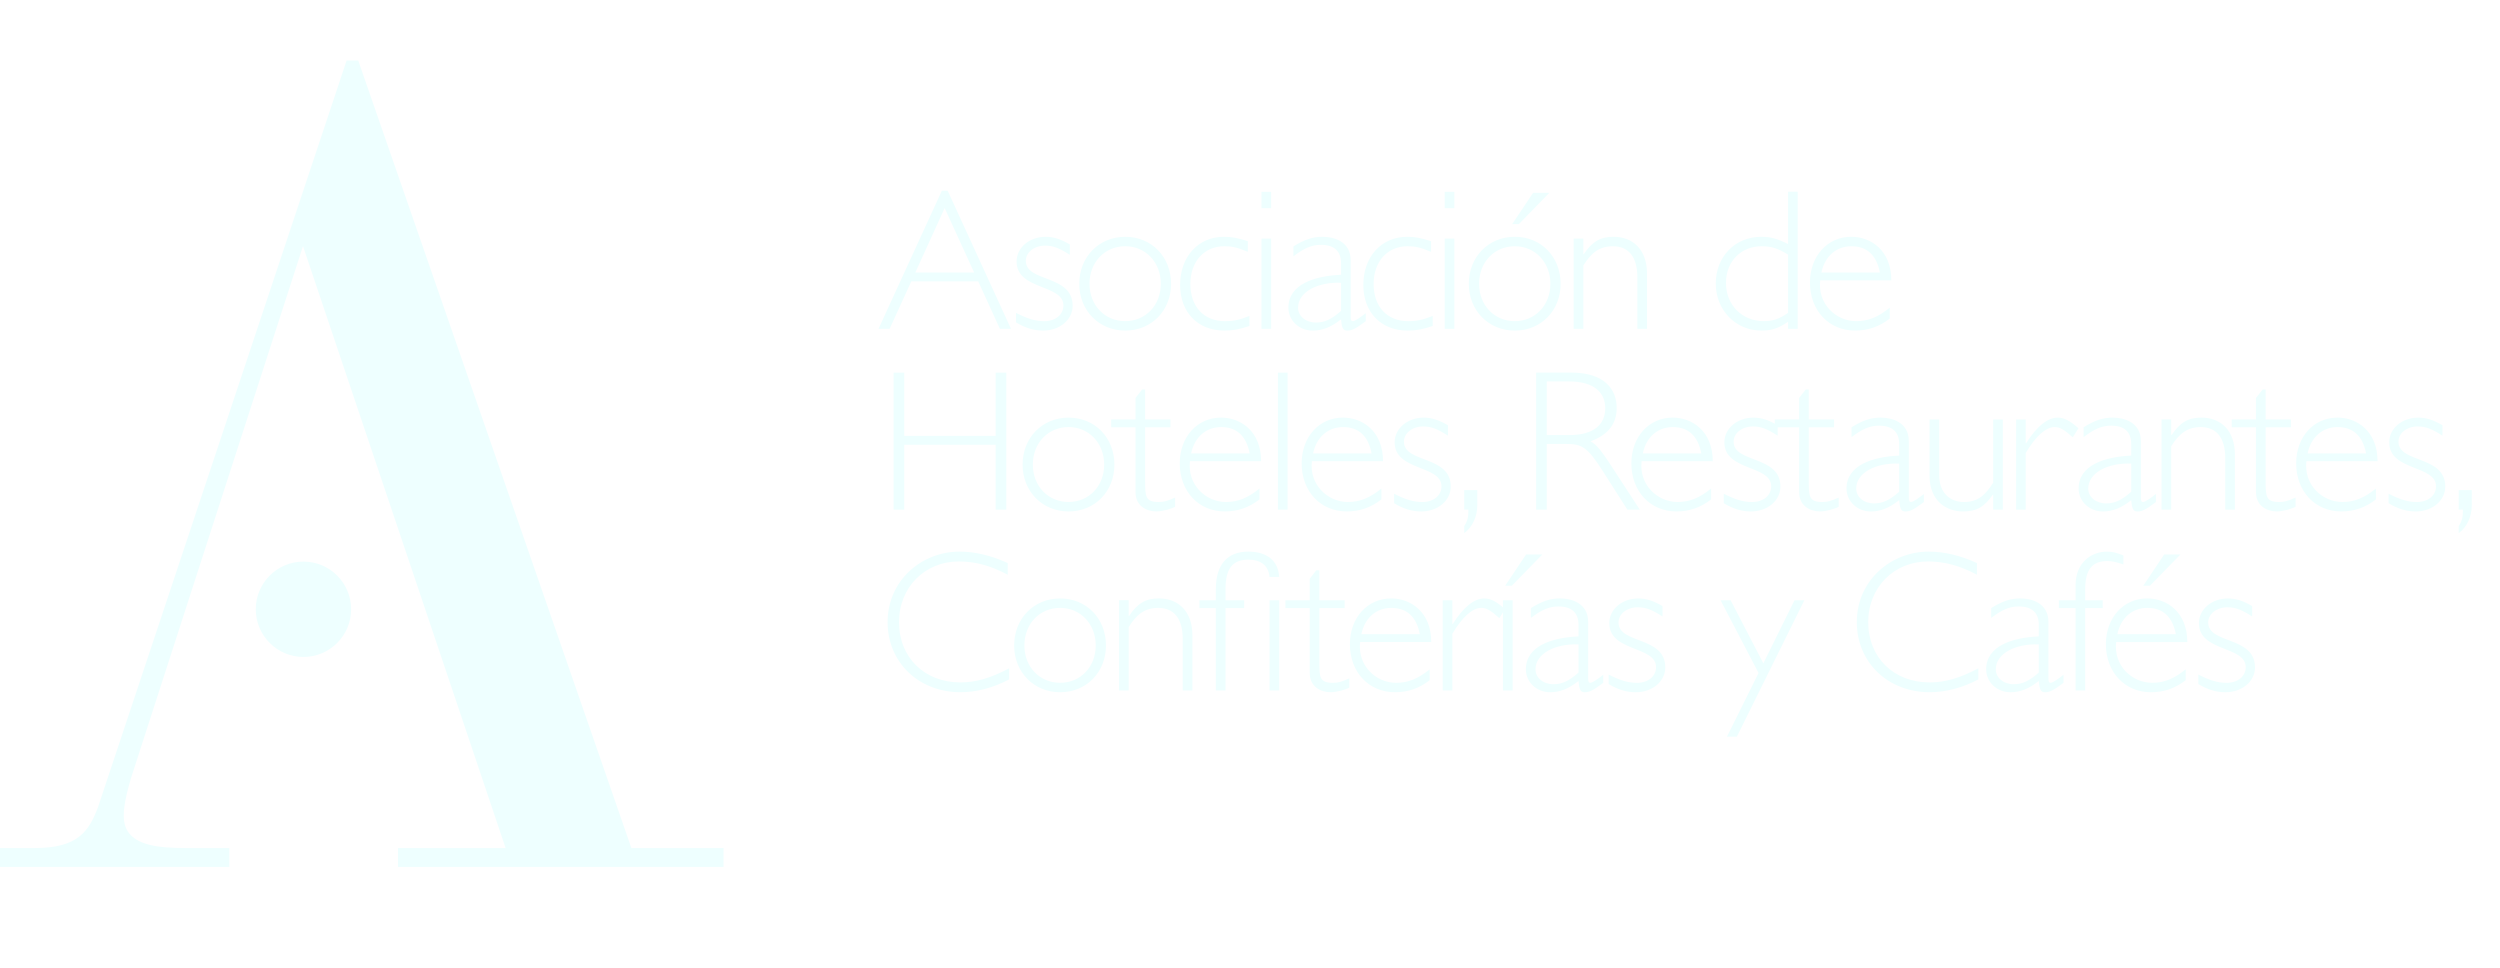
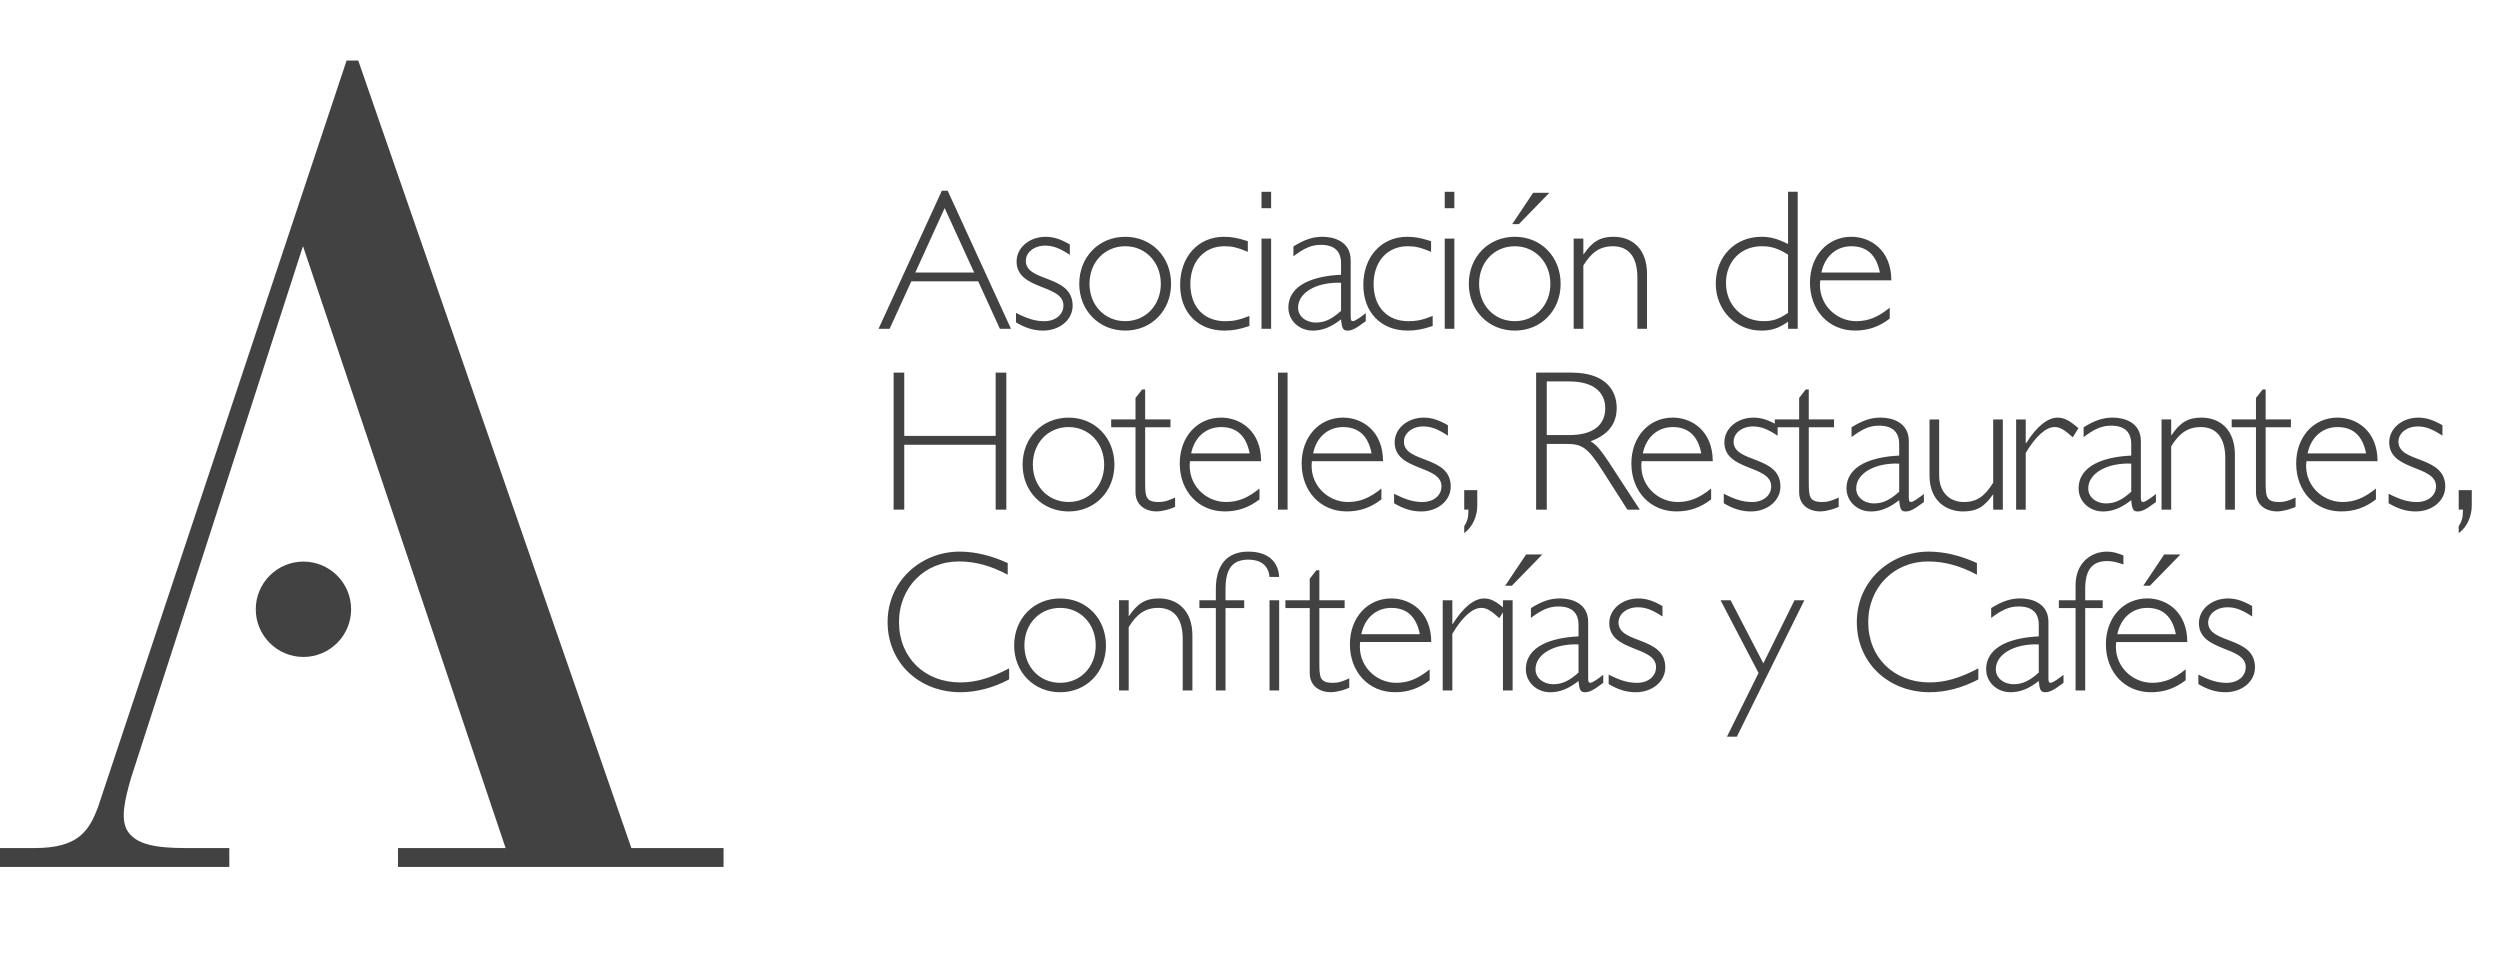
<svg xmlns="http://www.w3.org/2000/svg" width="124" height="48" viewBox="0 0 124 48">
-   <g fill="#EFF" fill-rule="evenodd" transform="translate(0 3)">
+   <g fill="#424242" fill-rule="evenodd" transform="translate(0 3)">
    <path d="M17.416,27.221 C17.416,28.525 16.356,29.585 15.05,29.585 C13.746,29.585 12.686,28.525 12.686,27.221 C12.686,25.915 13.746,24.855 15.05,24.855 C16.356,24.855 17.416,25.915 17.416,27.221 Z" />
    <path d="M0 39.063L1.726 39.063C3.876 39.063 4.412 38.225 4.862 37.031L17.192.001 17.768.001 31.316 39.063 35.888 39.063 35.888 40.001 19.74 40.001 19.74 39.063 25.078 39.063 15.028 9.207 6.506 35.567C6.176 36.701 5.958 37.665 6.342 38.243 6.784 38.905 7.786 39.063 9.196 39.063L11.374 39.063 11.374 40.001 0 40.001 0 39.063zM46.855 7.319L45.399 10.519 48.319 10.519 46.855 7.319zM50.145 13.309L49.595 13.309 48.519 10.955 45.201 10.955 44.125 13.309 43.575 13.309 46.715 6.461 47.005 6.461 50.145 13.309zM53.063 9.641C52.565 9.313 52.235 9.183 51.837 9.183 51.299 9.183 50.881 9.513 50.881 9.939 50.881 11.015 53.203 10.607 53.203 12.163 53.203 12.859 52.565 13.397 51.737 13.397 51.279 13.397 50.851 13.267 50.393 12.989L50.393 12.519C50.979 12.819 51.369 12.931 51.797 12.931 52.345 12.931 52.745 12.611 52.745 12.153 52.745 11.085 50.423 11.405 50.423 9.971 50.423 9.281 51.059 8.745 51.867 8.745 52.257 8.745 52.613 8.863 53.063 9.123L53.063 9.641zM55.813 9.213C54.797 9.213 54.039 10.001 54.039 11.077 54.039 12.141 54.797 12.929 55.813 12.929 56.819 12.929 57.577 12.141 57.577 11.077 57.577 10.009 56.819 9.213 55.813 9.213M55.813 13.397C54.509 13.397 53.531 12.401 53.531 11.077 53.531 9.741 54.509 8.745 55.813 8.745 57.119 8.745 58.085 9.741 58.085 11.077 58.085 12.401 57.119 13.397 55.813 13.397M61.892 9.491C61.374 9.273 61.104 9.213 60.726 9.213 59.73 9.213 59.042 9.971 59.042 11.085 59.042 12.213 59.71 12.931 60.766 12.931 61.176 12.931 61.474 12.869 61.972 12.671L61.972 13.169C61.464 13.339 61.144 13.397 60.726 13.397 59.412 13.397 58.534 12.491 58.534 11.135 58.534 9.731 59.432 8.745 60.706 8.745 61.096 8.745 61.394 8.803 61.892 8.963L61.892 9.491zM62.57 13.31L63.048 13.31 63.048 8.836 62.57 8.836 62.57 13.31zM62.57 7.328L63.048 7.328 63.048 6.512 62.57 6.512 62.57 7.328zM66.516 11.026C65.35 10.978 64.384 11.484 64.384 12.262 64.384 12.68 64.762 12.998 65.27 12.998 65.698 12.998 66.048 12.84 66.516 12.42L66.516 11.026zM67.742 12.93L67.662 12.988C67.214 13.328 67.024 13.398 66.834 13.398 66.616 13.398 66.556 13.288 66.516 12.84 66.018 13.23 65.588 13.398 65.11 13.398 64.432 13.398 63.904 12.89 63.904 12.262 63.904 11.096 65.21 10.686 66.516 10.628L66.516 10.06C66.516 9.462 66.186 9.144 65.518 9.144 65.042 9.144 64.682 9.314 64.154 9.712L64.154 9.222C64.702 8.884 65.11 8.744 65.6 8.744 66.156 8.744 66.994 8.974 66.994 9.91L66.994 12.7C66.994 12.88 67.024 12.93 67.102 12.93 67.214 12.93 67.502 12.72 67.742 12.532L67.742 12.93zM70.981 9.491C70.463 9.273 70.193 9.213 69.815 9.213 68.817 9.213 68.131 9.971 68.131 11.085 68.131 12.213 68.799 12.931 69.855 12.931 70.263 12.931 70.563 12.869 71.061 12.671L71.061 13.169C70.553 13.339 70.233 13.397 69.815 13.397 68.499 13.397 67.621 12.491 67.621 11.135 67.621 9.731 68.519 8.745 69.795 8.745 70.183 8.745 70.481 8.803 70.981 8.963L70.981 9.491zM71.658 13.31L72.136 13.31 72.136 8.836 71.658 8.836 71.658 13.31zM71.658 7.328L72.136 7.328 72.136 6.512 71.658 6.512 71.658 7.328zM75.335 8.116L75.005 8.116 76.043 6.562 76.849 6.562 75.335 8.116zM75.135 9.214C74.119 9.214 73.363 10 73.363 11.076 73.363 12.142 74.119 12.93 75.135 12.93 76.141 12.93 76.899 12.142 76.899 11.076 76.899 10.01 76.141 9.214 75.135 9.214L75.135 9.214zM75.135 13.398C73.831 13.398 72.853 12.402 72.853 11.076 72.853 9.74 73.831 8.744 75.135 8.744 76.441 8.744 77.407 9.74 77.407 11.076 77.407 12.402 76.441 13.398 75.135 13.398L75.135 13.398zM78.534 9.61L78.552 9.61C78.972 8.984 79.38 8.744 80.028 8.744 80.984 8.744 81.692 9.372 81.692 10.578L81.692 13.31 81.214 13.31 81.214 10.756C81.214 9.75 80.786 9.214 79.998 9.214 79.35 9.214 78.932 9.522 78.534 10.168L78.534 13.31 78.054 13.31 78.054 8.834 78.534 8.834 78.534 9.61zM88.688 9.631C88.2 9.323 87.852 9.213 87.382 9.213 86.348 9.213 85.608 9.971 85.608 11.035 85.608 12.123 86.406 12.929 87.482 12.929 87.932 12.929 88.23 12.831 88.688 12.519L88.688 9.631zM89.166 13.309L88.688 13.309 88.688 12.959C88.21 13.287 87.872 13.397 87.362 13.397 86.088 13.397 85.102 12.381 85.102 11.067 85.102 9.731 86.058 8.745 87.362 8.745 87.822 8.745 88.142 8.835 88.688 9.103L88.688 6.511 89.166 6.511 89.166 13.309zM93.242 10.518C93.072 9.642 92.594 9.214 91.826 9.214 91.09 9.214 90.512 9.702 90.342 10.518L93.242 10.518zM90.284 10.906C90.142 12.054 91.05 12.93 92.066 12.93 92.664 12.93 93.154 12.73 93.73 12.262L93.73 12.802C93.202 13.21 92.654 13.396 92.006 13.396 90.71 13.396 89.774 12.4 89.774 11.016 89.774 9.702 90.642 8.744 91.826 8.744 92.784 8.744 93.81 9.412 93.81 10.906L90.284 10.906z" />
    <polygon points="49.913 22.278 49.385 22.278 49.385 19.06 44.851 19.06 44.851 22.278 44.323 22.278 44.323 15.482 44.851 15.482 44.851 18.62 49.385 18.62 49.385 15.482 49.913 15.482" />
    <path d="M53.003 18.182C51.987 18.182 51.229 18.97 51.229 20.046 51.229 21.112 51.987 21.898 53.003 21.898 54.009 21.898 54.767 21.112 54.767 20.046 54.767 18.978 54.009 18.182 53.003 18.182M53.003 22.368C51.697 22.368 50.721 21.37 50.721 20.046 50.721 18.71 51.697 17.714 53.003 17.714 54.307 17.714 55.275 18.71 55.275 20.046 55.275 21.37 54.307 22.368 53.003 22.368M56.799 17.803L58.055 17.803 58.055 18.191 56.799 18.191 56.799 20.851C56.799 21.619 56.809 21.899 57.467 21.899 57.737 21.899 57.885 21.857 58.285 21.679L58.285 22.137C58.195 22.187 58.047 22.239 57.877 22.287 57.707 22.329 57.517 22.367 57.357 22.367 56.859 22.367 56.321 22.089 56.321 21.411L56.321 18.191 55.115 18.191 55.115 17.803 56.321 17.803 56.321 16.737 56.651 16.319 56.799 16.319 56.799 17.803zM61.983 19.487C61.813 18.611 61.333 18.183 60.567 18.183 59.829 18.183 59.251 18.671 59.081 19.487L61.983 19.487zM59.023 19.875C58.883 21.023 59.789 21.899 60.807 21.899 61.405 21.899 61.893 21.699 62.471 21.231L62.471 21.771C61.941 22.179 61.395 22.367 60.747 22.367 59.451 22.367 58.515 21.369 58.515 19.985 58.515 18.671 59.381 17.713 60.567 17.713 61.525 17.713 62.551 18.381 62.551 19.875L59.023 19.875z" />
    <polygon points="63.386 22.278 63.864 22.278 63.864 15.482 63.386 15.482" />
    <path d="M68.03 19.487C67.862 18.611 67.382 18.183 66.614 18.183 65.878 18.183 65.3 18.671 65.13 19.487L68.03 19.487zM65.07 19.875C64.93 21.023 65.838 21.899 66.854 21.899 67.452 21.899 67.94 21.699 68.518 21.231L68.518 21.771C67.99 22.179 67.442 22.367 66.794 22.367 65.498 22.367 64.562 21.369 64.562 19.985 64.562 18.671 65.43 17.713 66.614 17.713 67.572 17.713 68.598 18.381 68.598 19.875L65.07 19.875zM71.817 18.61C71.319 18.282 70.989 18.152 70.591 18.152 70.053 18.152 69.635 18.48 69.635 18.908 69.635 19.984 71.957 19.576 71.957 21.132 71.957 21.828 71.319 22.368 70.491 22.368 70.033 22.368 69.605 22.238 69.147 21.96L69.147 21.49C69.733 21.79 70.123 21.9 70.551 21.9 71.099 21.9 71.497 21.58 71.497 21.122 71.497 20.056 69.175 20.374 69.175 18.94 69.175 18.25 69.815 17.714 70.621 17.714 71.009 17.714 71.367 17.832 71.817 18.092L71.817 18.61zM73.273 22.067C73.273 22.577 73.063 23.123 72.625 23.443L72.625 23.095C72.805 22.825 72.833 22.615 72.833 22.277L72.625 22.277 72.625 21.311 73.273 21.311 73.273 22.067zM76.72 18.579L77.846 18.579C79.042 18.579 79.62 18.063 79.62 17.247 79.62 16.477 79.072 15.919 77.826 15.919L76.72 15.919 76.72 18.579zM77.936 15.481C79.6 15.481 80.188 16.329 80.188 17.235 80.188 18.023 79.76 18.571 78.892 18.889 79.212 19.059 79.48 19.449 79.8 19.925L81.334 22.279 80.718 22.279 79.53 20.415C78.714 19.129 78.454 19.019 77.636 19.019L76.72 19.019 76.72 22.279 76.192 22.279 76.192 15.481 77.936 15.481z" />
    <path d="M84.384 19.487C84.214 18.611 83.736 18.183 82.968 18.183 82.232 18.183 81.652 18.671 81.484 19.487L84.384 19.487zM81.424 19.875C81.284 21.023 82.192 21.899 83.208 21.899 83.806 21.899 84.294 21.699 84.872 21.231L84.872 21.771C84.344 22.179 83.796 22.367 83.148 22.367 81.852 22.367 80.916 21.369 80.916 19.985 80.916 18.671 81.784 17.713 82.968 17.713 83.926 17.713 84.952 18.381 84.952 19.875L81.424 19.875zM88.171 18.61C87.671 18.282 87.343 18.152 86.945 18.152 86.407 18.152 85.987 18.48 85.987 18.908 85.987 19.984 88.309 19.576 88.309 21.132 88.309 21.828 87.671 22.368 86.845 22.368 86.387 22.368 85.959 22.238 85.499 21.96L85.499 21.49C86.087 21.79 86.475 21.9 86.905 21.9 87.453 21.9 87.851 21.58 87.851 21.122 87.851 20.056 85.529 20.374 85.529 18.94 85.529 18.25 86.167 17.714 86.975 17.714 87.363 17.714 87.721 17.832 88.171 18.092L88.171 18.61z" />
    <path d="M89.715 17.803L90.969 17.803 90.969 18.191 89.715 18.191 89.715 20.851C89.715 21.619 89.725 21.899 90.381 21.899 90.651 21.899 90.801 21.857 91.199 21.679L91.199 22.137C91.111 22.187 90.961 22.239 90.791 22.287 90.623 22.329 90.431 22.367 90.273 22.367 89.775 22.367 89.237 22.089 89.237 21.411L89.237 18.191 88.029 18.191 88.029 17.803 89.237 17.803 89.237 16.737 89.565 16.319 89.715 16.319 89.715 17.803zM94.199 19.995C93.033 19.947 92.067 20.453 92.067 21.231 92.067 21.651 92.445 21.969 92.953 21.969 93.381 21.969 93.731 21.809 94.199 21.391L94.199 19.995zM95.425 21.899L95.345 21.959C94.897 22.297 94.707 22.369 94.517 22.369 94.299 22.369 94.239 22.259 94.199 21.809 93.699 22.199 93.273 22.369 92.793 22.369 92.115 22.369 91.587 21.859 91.587 21.231 91.587 20.065 92.893 19.657 94.199 19.597L94.199 19.031C94.199 18.431 93.871 18.113 93.201 18.113 92.725 18.113 92.365 18.283 91.837 18.681L91.837 18.193C92.385 17.853 92.793 17.713 93.283 17.713 93.839 17.713 94.677 17.943 94.677 18.879L94.677 21.671C94.677 21.849 94.707 21.899 94.787 21.899 94.897 21.899 95.185 21.691 95.425 21.501L95.425 21.899zM98.862 21.54L98.842 21.54C98.434 22.118 98.066 22.368 97.368 22.368 96.6 22.368 95.704 21.91 95.704 20.574L95.704 17.804 96.182 17.804 96.182 20.564C96.182 21.472 96.75 21.9 97.408 21.9 98.114 21.9 98.474 21.55 98.862 20.942L98.862 17.804 99.34 17.804 99.34 22.278 98.862 22.278 98.862 21.54zM102.81 18.69C102.38 18.302 102.162 18.182 101.912 18.182 101.474 18.182 100.966 18.64 100.476 19.468L100.476 22.278 100 22.278 100 17.804 100.476 17.804 100.476 18.98 100.498 18.98C101.026 18.142 101.564 17.714 102.062 17.714 102.37 17.714 102.65 17.852 103.09 18.24L102.81 18.69zM105.709 19.995C104.543 19.947 103.577 20.453 103.577 21.231 103.577 21.651 103.955 21.969 104.463 21.969 104.893 21.969 105.241 21.809 105.709 21.391L105.709 19.995zM106.935 21.899L106.855 21.959C106.407 22.297 106.217 22.369 106.027 22.369 105.809 22.369 105.749 22.259 105.709 21.809 105.211 22.199 104.783 22.369 104.303 22.369 103.625 22.369 103.099 21.859 103.099 21.231 103.099 20.065 104.403 19.657 105.709 19.597L105.709 19.031C105.709 18.431 105.379 18.113 104.713 18.113 104.233 18.113 103.875 18.283 103.347 18.681L103.347 18.193C103.895 17.853 104.303 17.713 104.793 17.713 105.351 17.713 106.187 17.943 106.187 18.879L106.187 21.671C106.187 21.849 106.217 21.899 106.297 21.899 106.407 21.899 106.697 21.691 106.935 21.501L106.935 21.899zM107.691 18.579L107.711 18.579C108.129 17.953 108.539 17.713 109.187 17.713 110.143 17.713 110.851 18.341 110.851 19.547L110.851 22.279 110.373 22.279 110.373 19.727C110.373 18.721 109.943 18.183 109.157 18.183 108.509 18.183 108.091 18.491 107.691 19.137L107.691 22.279 107.213 22.279 107.213 17.803 107.691 17.803 107.691 18.579zM112.376 17.803L113.63 17.803 113.63 18.191 112.376 18.191 112.376 20.851C112.376 21.619 112.386 21.899 113.042 21.899 113.312 21.899 113.462 21.857 113.86 21.679L113.86 22.137C113.77 22.187 113.622 22.239 113.452 22.287 113.282 22.329 113.092 22.367 112.934 22.367 112.434 22.367 111.896 22.089 111.896 21.411L111.896 18.191 110.692 18.191 110.692 17.803 111.896 17.803 111.896 16.737 112.226 16.319 112.376 16.319 112.376 17.803zM117.358 19.487C117.188 18.611 116.71 18.183 115.942 18.183 115.204 18.183 114.626 18.671 114.458 19.487L117.358 19.487zM114.398 19.875C114.258 21.023 115.166 21.899 116.182 21.899 116.778 21.899 117.268 21.699 117.846 21.231L117.846 21.771C117.318 22.179 116.77 22.367 116.122 22.367 114.826 22.367 113.89 21.369 113.89 19.985 113.89 18.671 114.756 17.713 115.942 17.713 116.9 17.713 117.926 18.381 117.926 19.875L114.398 19.875zM121.145 18.61C120.647 18.282 120.317 18.152 119.919 18.152 119.381 18.152 118.963 18.48 118.963 18.908 118.963 19.984 121.285 19.576 121.285 21.132 121.285 21.828 120.647 22.368 119.819 22.368 119.361 22.368 118.933 22.238 118.475 21.96L118.475 21.49C119.063 21.79 119.451 21.9 119.879 21.9 120.427 21.9 120.827 21.58 120.827 21.122 120.827 20.056 118.505 20.374 118.505 18.94 118.505 18.25 119.143 17.714 119.949 17.714 120.339 17.714 120.697 17.832 121.145 18.092L121.145 18.61zM122.6 22.067C122.6 22.577 122.392 23.123 121.952 23.443L121.952 23.095C122.132 22.825 122.162 22.615 122.162 22.277L121.952 22.277 121.952 21.311 122.6 21.311 122.6 22.067zM49.983 25.506C49.137 25.056 48.369 24.848 47.561 24.848 45.867 24.848 44.591 26.132 44.591 27.858 44.591 29.612 45.857 30.848 47.631 30.848 48.399 30.848 49.127 30.638 50.053 30.15L50.053 30.698C49.265 31.118 48.429 31.334 47.641 31.334 45.567 31.334 44.025 29.852 44.025 27.858 44.025 25.776 45.727 24.36 47.591 24.36 48.349 24.36 49.155 24.548 49.983 24.928L49.983 25.506zM52.584 27.151C51.568 27.151 50.81 27.939 50.81 29.015 50.81 30.081 51.568 30.867 52.584 30.867 53.59 30.867 54.348 30.081 54.348 29.015 54.348 27.947 53.59 27.151 52.584 27.151M52.584 31.335C51.278 31.335 50.302 30.339 50.302 29.015 50.302 27.679 51.278 26.683 52.584 26.683 53.89 26.683 54.856 27.679 54.856 29.015 54.856 30.339 53.89 31.335 52.584 31.335M55.983 27.549L56.003 27.549C56.421 26.923 56.829 26.681 57.477 26.681 58.435 26.681 59.143 27.311 59.143 28.515L59.143 31.247 58.663 31.247 58.663 28.693C58.663 27.687 58.235 27.151 57.447 27.151 56.799 27.151 56.381 27.459 55.983 28.105L55.983 31.247 55.505 31.247 55.505 26.771 55.983 26.771 55.983 27.549zM62.968 31.246L63.446 31.246 63.446 26.772 62.968 26.772 62.968 31.246zM61.712 27.16L60.786 27.16 60.786 31.246 60.306 31.246 60.306 27.16 59.49 27.16 59.49 26.772 60.306 26.772 60.306 26.214C60.306 25.006 60.876 24.36 61.912 24.36 62.848 24.36 63.406 24.818 63.446 25.616L62.968 25.616C62.918 25.028 62.5 24.758 61.932 24.758 61.134 24.758 60.786 25.196 60.786 26.214L60.786 26.772 61.712 26.772 61.712 27.16zM65.44 26.772L66.694 26.772 66.694 27.16 65.44 27.16 65.44 29.82C65.44 30.588 65.45 30.868 66.108 30.868 66.376 30.868 66.526 30.828 66.924 30.646L66.924 31.106C66.834 31.156 66.686 31.208 66.516 31.256 66.346 31.296 66.156 31.334 65.998 31.334 65.5 31.334 64.962 31.058 64.962 30.38L64.962 27.16 63.756 27.16 63.756 26.772 64.962 26.772 64.962 25.706 65.29 25.286 65.44 25.286 65.44 26.772zM70.423 28.456C70.253 27.58 69.775 27.152 69.007 27.152 68.269 27.152 67.691 27.64 67.523 28.456L70.423 28.456zM67.463 28.844C67.323 29.992 68.229 30.868 69.247 30.868 69.843 30.868 70.333 30.668 70.911 30.2L70.911 30.74C70.381 31.148 69.835 31.334 69.187 31.334 67.891 31.334 66.955 30.338 66.955 28.954 66.955 27.64 67.821 26.682 69.007 26.682 69.963 26.682 70.989 27.35 70.989 28.844L67.463 28.844zM74.368 27.659C73.94 27.271 73.72 27.151 73.47 27.151 73.034 27.151 72.524 27.609 72.036 28.437L72.036 31.247 71.558 31.247 71.558 26.773 72.036 26.773 72.036 27.949 72.056 27.949C72.584 27.111 73.122 26.683 73.62 26.683 73.93 26.683 74.208 26.823 74.648 27.211L74.368 27.659z" />
    <path d="M74.986 26.053L74.656 26.053 75.694 24.501 76.5 24.501 74.986 26.053zM74.546 31.247L75.026 31.247 75.026 26.773 74.546 26.773 74.546 31.247zM78.295 28.963C77.129 28.915 76.161 29.421 76.161 30.199 76.161 30.617 76.541 30.937 77.049 30.937 77.477 30.937 77.827 30.777 78.295 30.359L78.295 28.963zM79.521 30.867L79.441 30.927C78.991 31.265 78.803 31.335 78.613 31.335 78.393 31.335 78.335 31.227 78.295 30.777 77.795 31.167 77.369 31.335 76.889 31.335 76.211 31.335 75.683 30.829 75.683 30.199 75.683 29.033 76.989 28.625 78.295 28.565L78.295 27.997C78.295 27.399 77.965 27.081 77.299 27.081 76.821 27.081 76.461 27.251 75.933 27.649L75.933 27.161C76.481 26.823 76.889 26.681 77.379 26.681 77.935 26.681 78.773 26.911 78.773 27.847L78.773 30.639C78.773 30.819 78.803 30.867 78.881 30.867 78.991 30.867 79.281 30.659 79.521 30.469L79.521 30.867zM82.46 27.579C81.96 27.251 81.632 27.121 81.234 27.121 80.696 27.121 80.278 27.449 80.278 27.877 80.278 28.953 82.598 28.545 82.598 30.101 82.598 30.799 81.96 31.335 81.134 31.335 80.676 31.335 80.248 31.207 79.79 30.929L79.79 30.459C80.376 30.759 80.766 30.869 81.194 30.869 81.744 30.869 82.14 30.549 82.14 30.091 82.14 29.025 79.82 29.343 79.82 27.907 79.82 27.219 80.458 26.683 81.264 26.683 81.652 26.683 82.012 26.801 82.46 27.061L82.46 27.579z" />
    <polygon points="86.148 33.538 85.658 33.538 87.224 30.38 85.34 26.772 85.838 26.772 87.462 29.902 89.008 26.772 89.496 26.772" />
    <path d="M98.056 25.506C97.21 25.056 96.442 24.848 95.634 24.848 93.94 24.848 92.664 26.132 92.664 27.858 92.664 29.612 93.93 30.848 95.704 30.848 96.472 30.848 97.2 30.638 98.126 30.15L98.126 30.698C97.338 31.118 96.502 31.334 95.714 31.334 93.64 31.334 92.098 29.852 92.098 27.858 92.098 25.776 93.802 24.36 95.664 24.36 96.422 24.36 97.228 24.548 98.056 24.928L98.056 25.506zM101.124 28.963C99.958 28.915 98.992 29.421 98.992 30.199 98.992 30.617 99.372 30.937 99.878 30.937 100.308 30.937 100.656 30.777 101.124 30.359L101.124 28.963zM102.35 30.867L102.27 30.927C101.822 31.265 101.632 31.335 101.444 31.335 101.224 31.335 101.166 31.227 101.124 30.777 100.626 31.167 100.198 31.335 99.72 31.335 99.042 31.335 98.514 30.829 98.514 30.199 98.514 29.033 99.818 28.625 101.124 28.565L101.124 27.997C101.124 27.399 100.796 27.081 100.128 27.081 99.65 27.081 99.292 27.251 98.762 27.649L98.762 27.161C99.312 26.823 99.72 26.681 100.208 26.681 100.766 26.681 101.602 26.911 101.602 27.847L101.602 30.639C101.602 30.819 101.632 30.867 101.712 30.867 101.822 30.867 102.112 30.659 102.35 30.469L102.35 30.867zM105.32 24.997C104.942 24.869 104.762 24.829 104.512 24.829 103.766 24.829 103.426 25.269 103.426 26.213L103.426 26.773 104.294 26.773 104.294 27.161 103.426 27.161 103.426 31.247 102.948 31.247 102.948 27.161 102.12 27.161 102.12 26.773 102.948 26.773 102.948 26.035C102.948 24.877 103.756 24.361 104.502 24.361 104.772 24.361 104.97 24.411 105.32 24.549L105.32 24.997zM106.636 26.053L106.306 26.053 107.344 24.501 108.15 24.501 106.636 26.053zM107.922 28.455C107.752 27.579 107.274 27.151 106.506 27.151 105.768 27.151 105.192 27.639 105.02 28.455L107.922 28.455zM104.962 28.845C104.822 29.991 105.728 30.867 106.746 30.867 107.344 30.867 107.832 30.669 108.41 30.199L108.41 30.739C107.882 31.147 107.334 31.335 106.686 31.335 105.39 31.335 104.452 30.339 104.452 28.953 104.452 27.639 105.32 26.681 106.506 26.681 107.462 26.681 108.49 27.349 108.49 28.845L104.962 28.845zM111.708 27.579C111.208 27.251 110.88 27.121 110.482 27.121 109.944 27.121 109.526 27.449 109.526 27.877 109.526 28.953 111.848 28.545 111.848 30.101 111.848 30.799 111.208 31.335 110.382 31.335 109.924 31.335 109.496 31.207 109.038 30.929L109.038 30.459C109.624 30.759 110.014 30.869 110.442 30.869 110.99 30.869 111.388 30.549 111.388 30.091 111.388 29.025 109.066 29.343 109.066 27.907 109.066 27.219 109.704 26.683 110.512 26.683 110.9 26.683 111.26 26.801 111.708 27.061L111.708 27.579z" />
  </g>
</svg>
